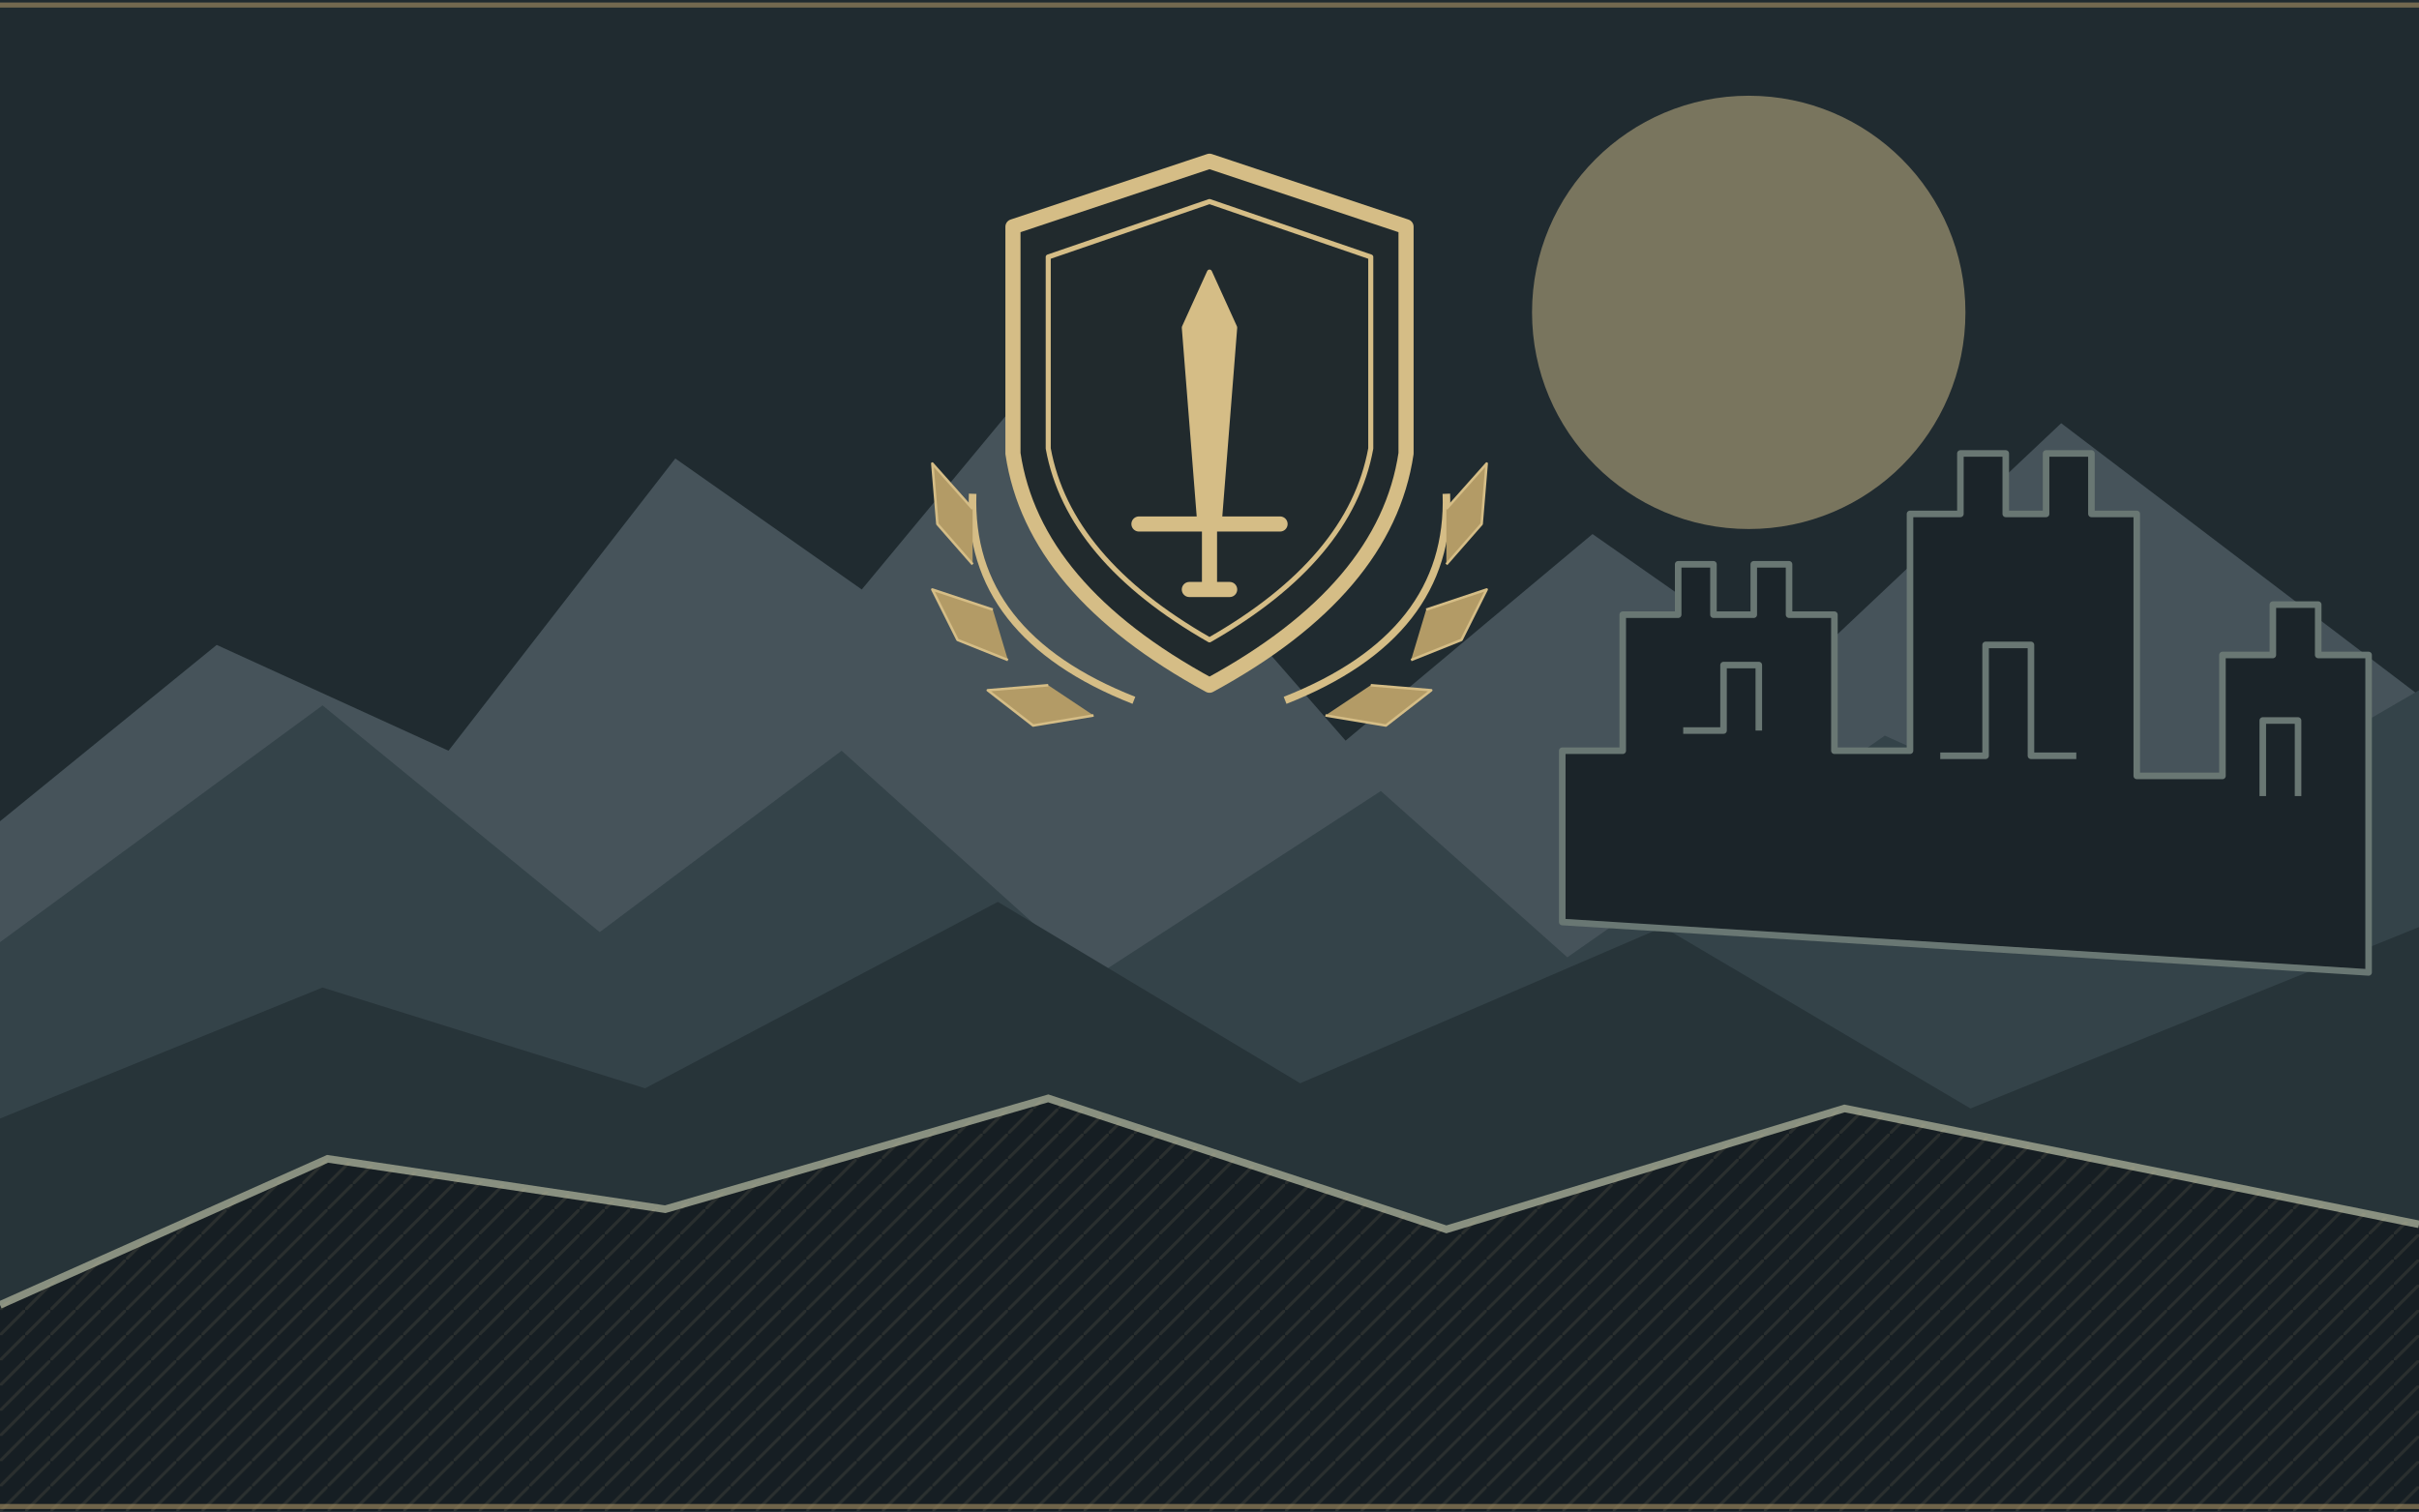
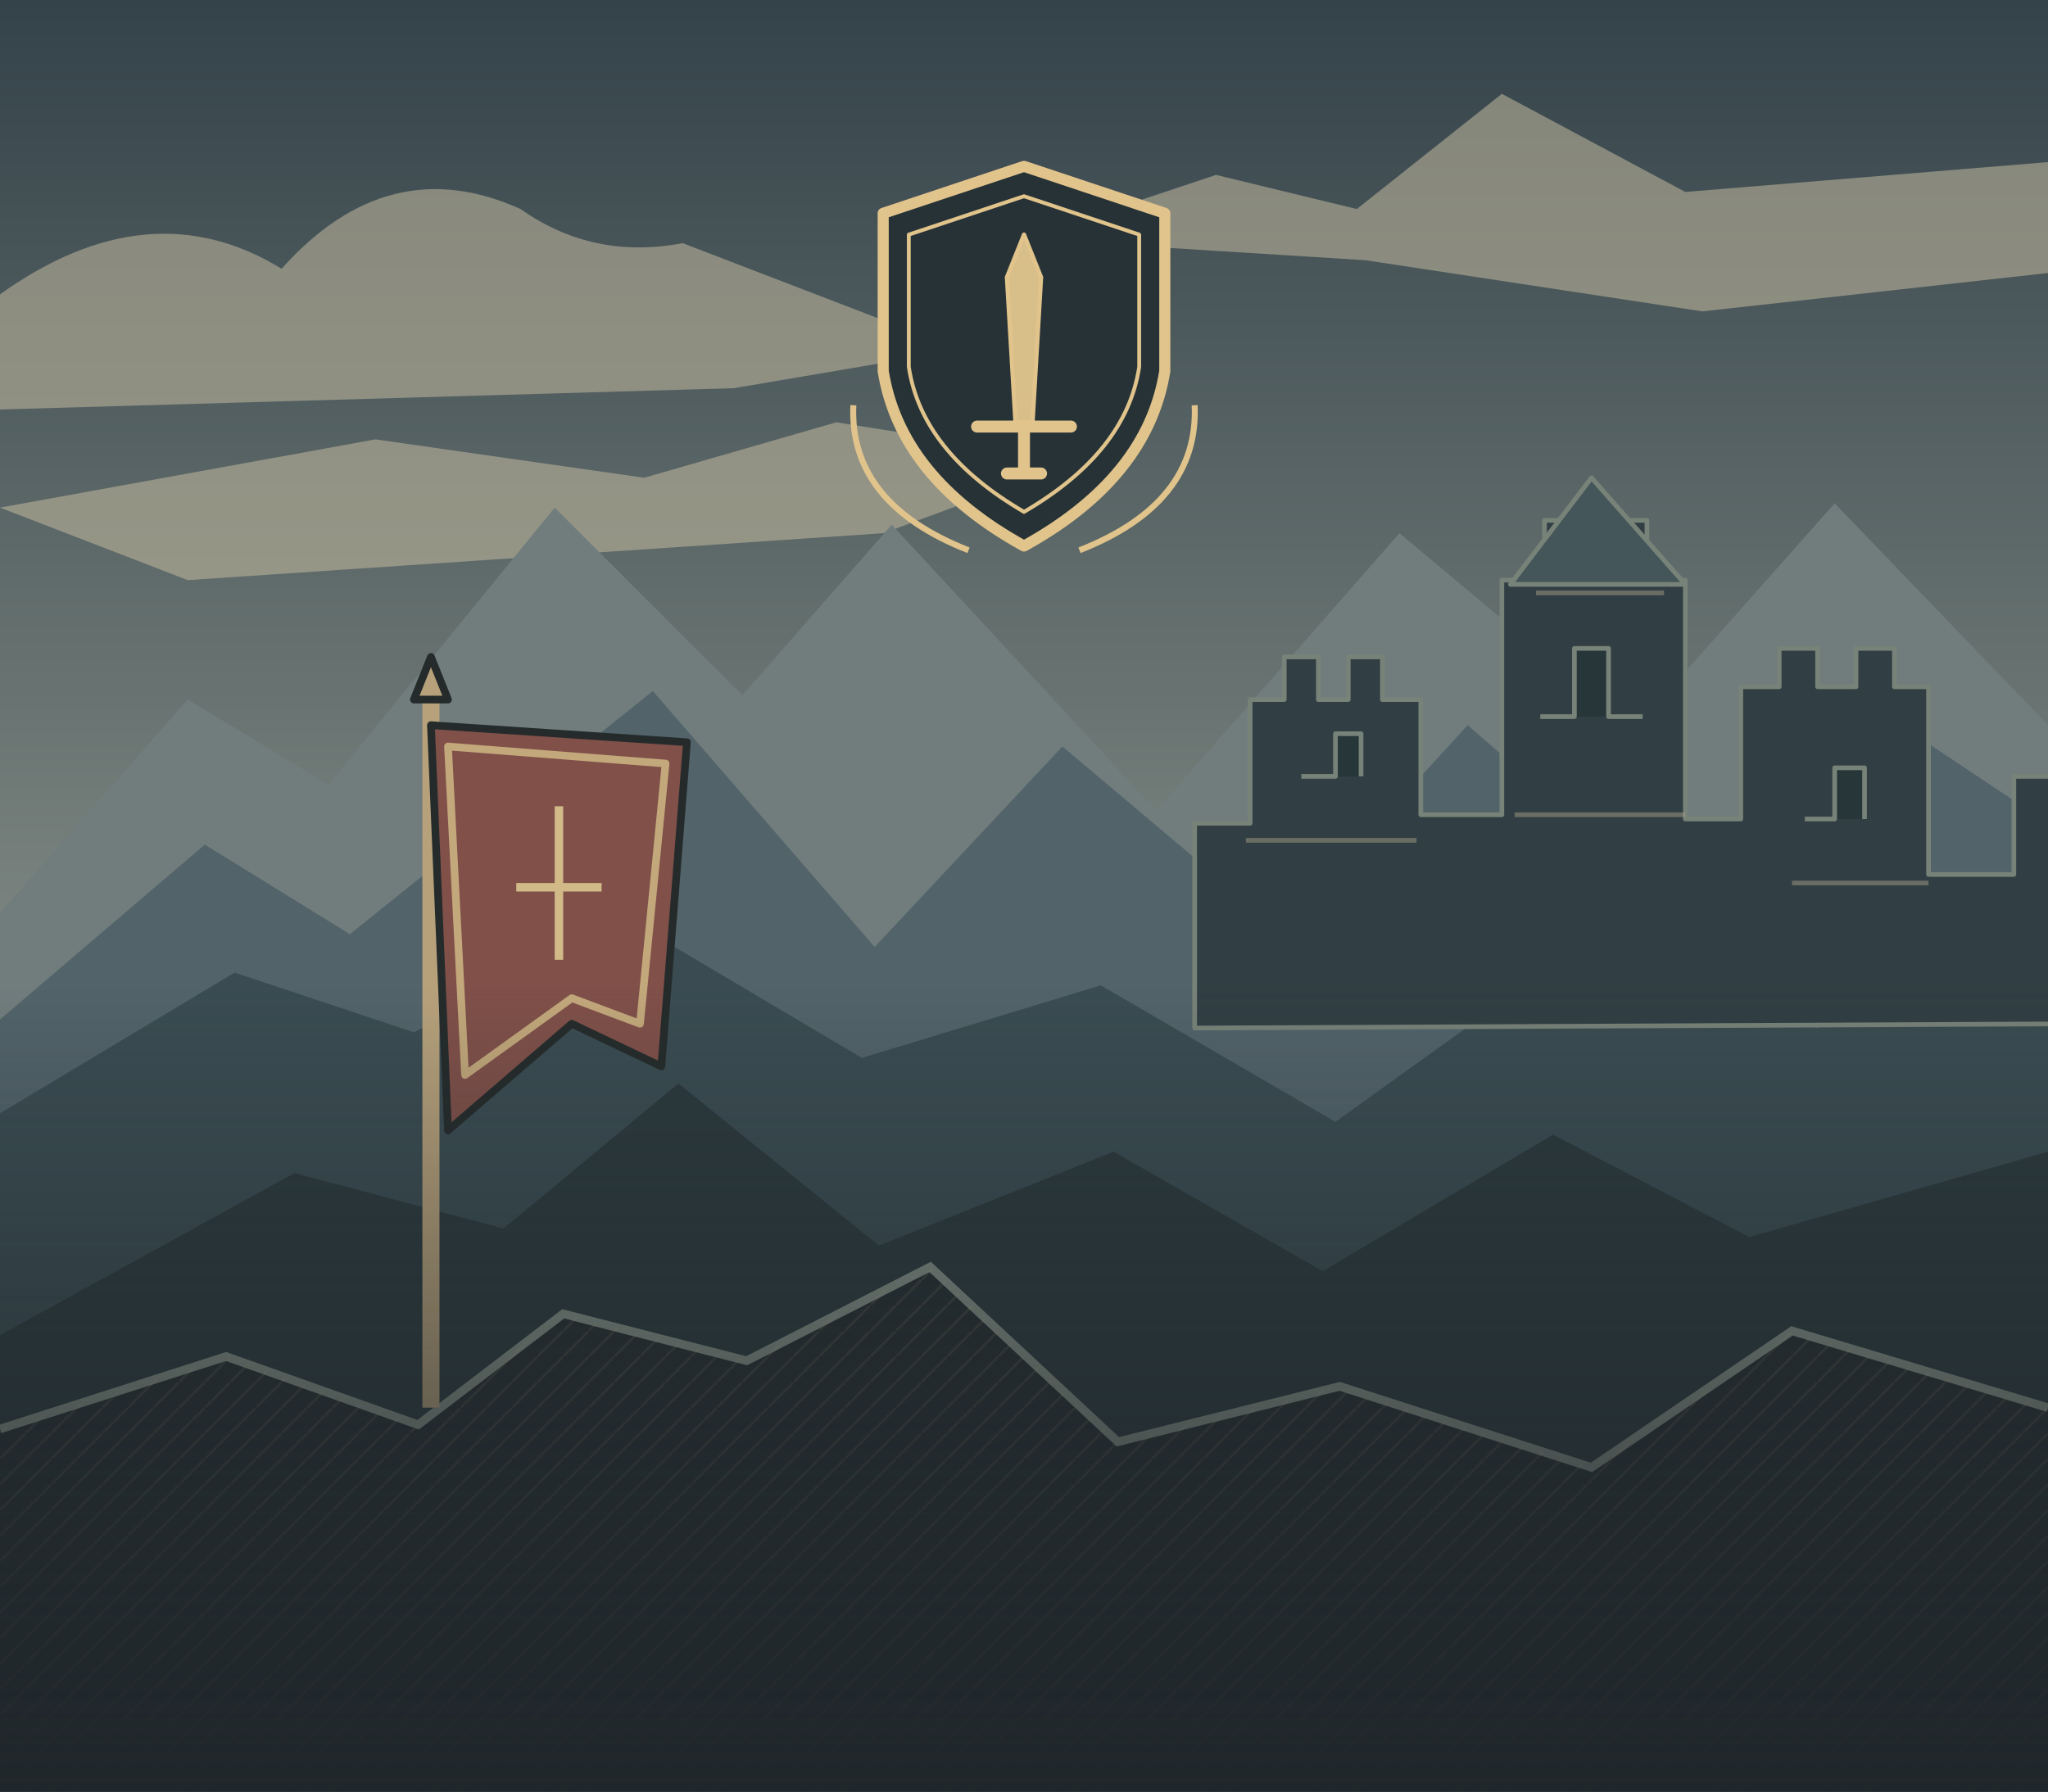
- <svg xmlns="http://www.w3.org/2000/svg" viewBox="0 0 480 300" fill="none">
+ <svg xmlns="http://www.w3.org/2000/svg" viewBox="0 0 480 420">
  <defs>
-     <pattern id="h" width="5" height="5" patternUnits="userSpaceOnUse">
-       <path d="M0 5 5 0" stroke="#c6b48b" stroke-opacity=".12" stroke-width=".6" />
+     <linearGradient id="sky" x2="0" y2="1">
+       <stop stop-color="#34434a" />
+       <stop offset=".62" stop-color="#889089" />
+       <stop offset="1" stop-color="#c3b398" />
+     </linearGradient>
+     <pattern id="h" width="6" height="6" patternUnits="userSpaceOnUse">
+       <path d="M0 6 6 0" stroke="#d3bc90" stroke-opacity=".13" stroke-width=".6" />
    </pattern>
+     <linearGradient id="fade" x2="0" y2="1">
+       <stop offset=".55" stop-color="#20272b" stop-opacity="0" />
+       <stop offset="1" stop-color="#20272b" />
+     </linearGradient>
  </defs>
-   <path fill="#202b30" d="M0 0h480v300H0z" />
-   <circle cx="347" cy="62" r="43" fill="#baaa80" opacity=".58" />
-   <path d="M0 163 43 128 89 149 134 91 171 117 205 76 267 147 316 106 356 134 409 84 480 138V300H0Z" fill="#46535a" />
-   <path d="M0 187 64 140 119 185 167 149 217 194 274 157 311 190 374 146 425 169 480 137V300H0Z" fill="#344349" />
-   <path d="M0 222 64 196 128 216 198 179 258 215 330 184 391 220 480 184V300H0Z" fill="#273439" />
-   <g fill="#1b2429" stroke="#697773" stroke-width="1.3" stroke-linejoin="round">
-     <path d="M310 183v-34h12v-27h11v-10h7v10h8v-10h7v10h9v27h15v-47h10V90h9v12h8V90h9v12h9v52h17v-24h10v-10h9v10h10v63Z" />
-     <path d="M385 150h9v-22h9v22h9M334 145h8v-13h7v13M449 158v-15h7v15" />
+   <path fill="url(#sky)" d="M0 0h480v420H0z" />
+   <g fill="#c2ba9f" opacity=".55">
+     <path d="M0 69Q35 44 66 63 91 35 122 49 139 61 160 57L225 82 172 91 0 96Z" />
+     <path d="M240 56 285 41 318 49 352 22 395 45 480 38V64L399 73 320 61Z" />
+     <path d="M0 119 88 103 151 112 196 99 253 108 207 125 44 136Z" />
  </g>
-   <path d="M0 259 65 230 132 240 208 218 287 244 366 220 480 243V300H0Z" fill="#161e23" />
-   <path d="M0 259 65 230 132 240 208 218 287 244 366 220 480 243" stroke="#899080" stroke-width="1.5" />
-   <path fill="url(#h)" d="M0 259 65 230 132 240 208 218 287 244 366 220 480 243V300H0Z" />
-   <g transform="translate(240 88)" stroke="#d5bd86" stroke-linejoin="round">
-     <path d="M-39-43 0-56 39-43V2Q35 29 0 48-35 29-39 2Z" fill="#212a2d" stroke-width="3" />
-     <path d="M-32-37 0-48 32-37V1Q28 23 0 39-28 23-32 1Z" stroke-width="1" />
-     <path d="M0-34 5-23 2 15H-2L-5-23Z" fill="#d5bd86" />
-     <path d="M-14 16H14M0 17V29M-4 29H4" stroke-width="3" stroke-linecap="round" />
-     <path d="M-47 10Q-48 38-15 51M47 10Q48 38 15 51" stroke-width="1.5" />
-     <path d="M-47 13l-8-9 1 12 7 8m4 9-12-4 5 10 10 4m8 5-12 1 9 7 12-2M47 13l8-9-1 12-7 8m-4 9 12-4-5 10-10 4m-8 5 12 1-9 7-12-2" fill="#b39b66" stroke-width=".5" />
+   <path d="M0 214 44 164 77 184 130 119 174 163 209 123 271 190 328 125 383 171 430 118 480 170V420H0Z" fill="#717d7d" />
+   <path d="M0 239 48 198 82 219 153 162 205 222 249 175 300 218 344 170 391 211 444 169 480 193V420H0Z" fill="#52636a" />
+   <path d="M0 261 55 228 97 242 148 216 202 248 258 231 313 263 370 222 426 241 480 203V420H0Z" fill="#3a4c52" />
+   <g fill="#313e43" stroke="#778278" stroke-width="1.1" stroke-linejoin="round">
+     <path d="M280 241v-48h13v-29h8v-10h8v10h7v-10h8v10h9v27h19v-55h10v-14h8v14h8v-14h8v14h9v56h13v-31h9v-9h9v9h9v-9h9v9h8v44h20v-23h16v58Z" />
+     <path fill="#45565a" d="M354 137 373 112 395 137Z" />
+     <path fill="#263639" d="M361 168h8v-16h8v16h8m-80 14h8v-10h6v10m104 10h7v-12h7v12" />
+     <path d="M360 139h30m-35 52h40m-103 6h40m88 10h32" stroke="#a39c86" opacity=".5" />
  </g>
-   <path d="M0 1h480M0 299h480" stroke="#aa9364" stroke-opacity=".6" />
+   <path d="M0 313 69 275 118 288 159 254 206 292 261 270 310 298 364 266 410 290 480 270V420H0Z" fill="#2b393d" />
+   <path d="M0 335 53 318 98 334 132 308 175 319 218 297 262 338 314 325 373 344 420 312 480 330V420H0Z" fill="#242d30" />
+   <path d="M0 335 53 318 98 334 132 308 175 319 218 297 262 338 314 325 373 344 420 312 480 330" stroke="#849086" stroke-width="2" fill="none" />
+   <path d="M0 335 53 318 98 334 132 308 175 319 218 297 262 338 314 325 373 344 420 312 480 330V420H0Z" fill="url(#h)" />
+   <g transform="translate(88 164)" stroke="#252b2b" stroke-linejoin="round" stroke-width="1.8">
+     <path d="M13-6V166" stroke="#b7a17b" stroke-width="4" />
+     <path d="M13 6 73 10 67 86 46 76 17 101Z" fill="#805049" />
+     <path d="M17 11 68 15 62 76 46 70 21 88Z" fill="none" stroke="#c3a87b" />
+     <path d="M43 25v36m-10-17h20" stroke="#d1b988" stroke-width="2" />
+     <path d="M13-10 9 0 17 0Z" fill="#b7a17b" />
+   </g>
+   <g transform="translate(240 86)" stroke="#e1c48c" stroke-linejoin="round">
+     <path d="M-33-36 0-47 33-36V1Q29 26 0 42-29 26-33 1Z" fill="#273236" stroke-width="2.6" />
+     <path d="M-27-31 0-40 27-31V0Q24 20 0 34-24 20-27 0Z" stroke-width=".9" fill="none" />
+     <path d="M0-31 4-21 2 13H-2L-4-21Z" fill="#d8be88" />
+     <path d="M-11 14H11M0 15V25M-4 25H4" stroke-width="2.8" stroke-linecap="round" />
+     <path d="M-40 9Q-41 32-13 43M40 9Q41 32 13 43" stroke-width="1.4" fill="none" />
+   </g>
+   <path fill="url(#fade)" d="M0 0h480v420H0z" />
</svg>
